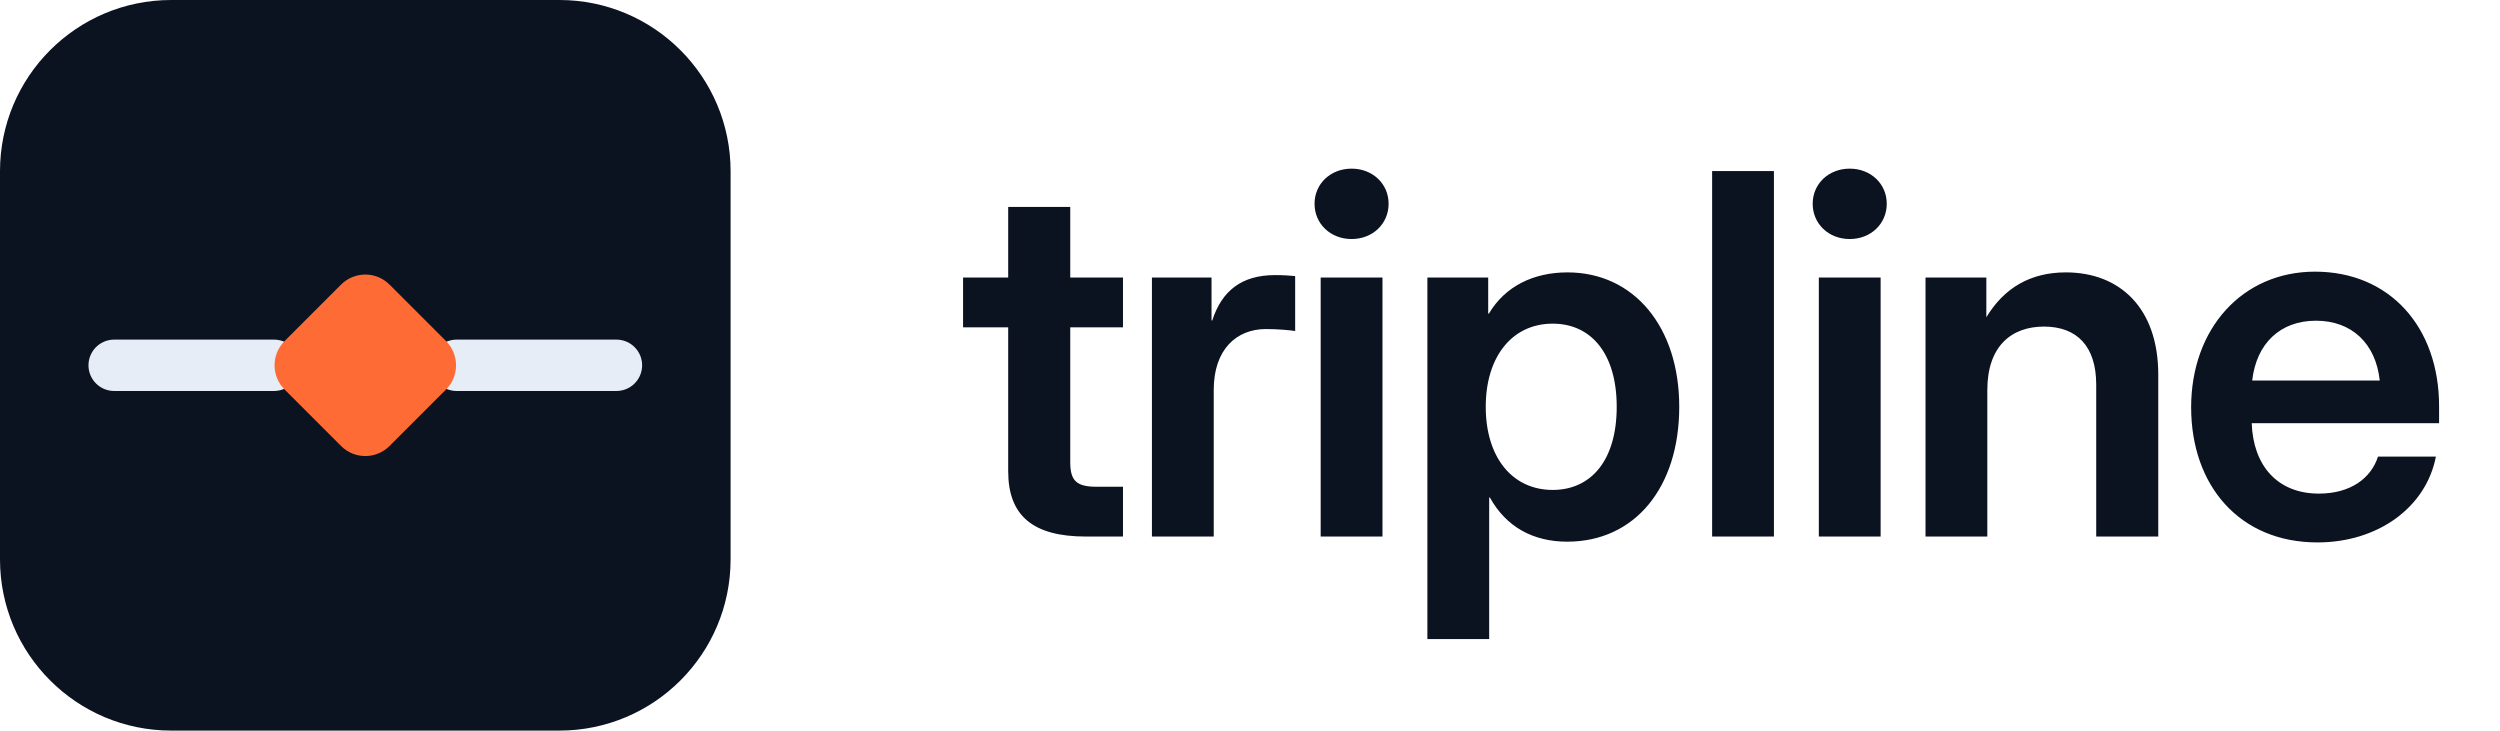
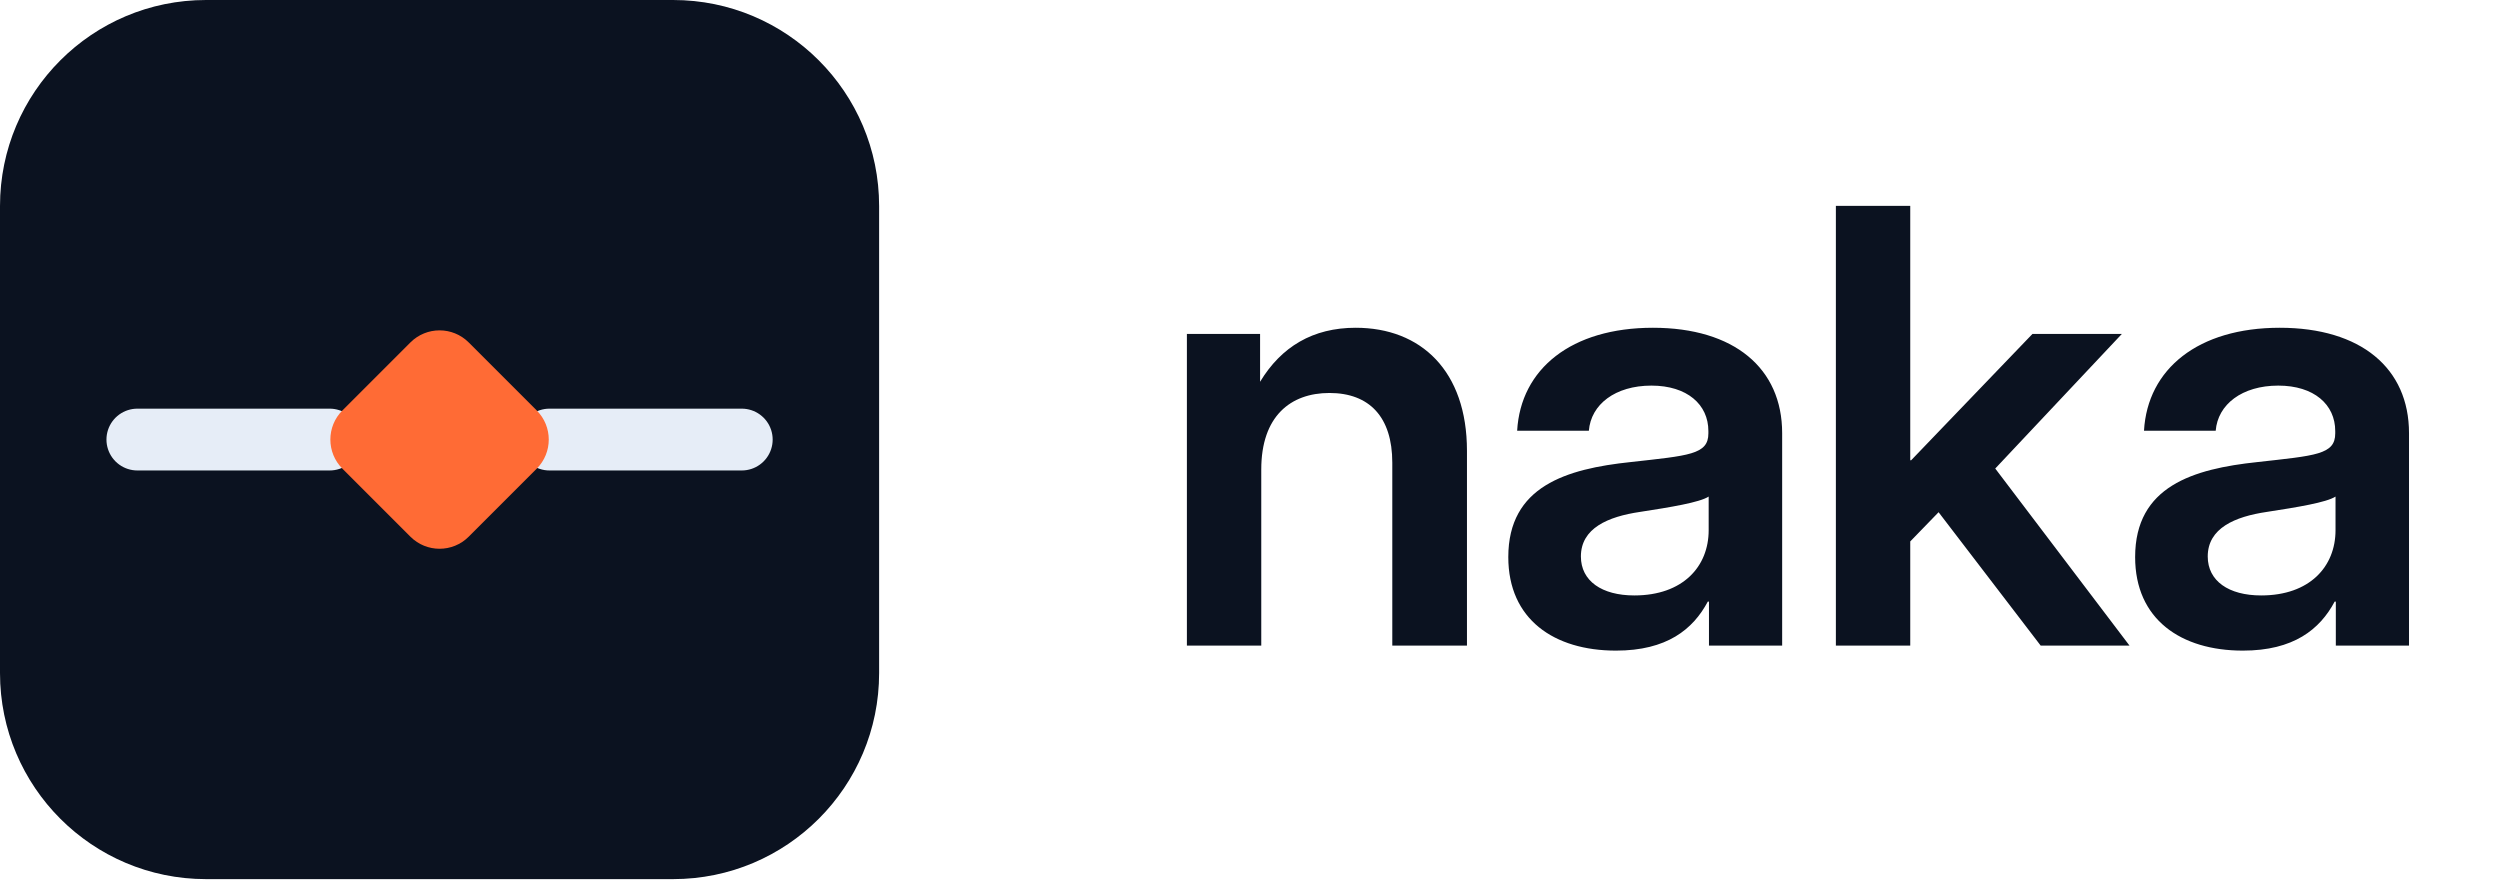
- <svg xmlns="http://www.w3.org/2000/svg" width="219" height="64" viewBox="0 0 219 64" role="img" aria-label="Tripline">
+ <svg xmlns="http://www.w3.org/2000/svg" width="182" height="64" viewBox="0 0 182 64" role="img" aria-label="Naka">
  <rect x="0" y="0" width="64" height="64" rx="15.00" fill="#0B1220" />
  <line x1="10.00" y1="32.00" x2="24.00" y2="32.00" stroke="#E6EDF7" stroke-width="4.50" stroke-linecap="round" />
  <line x1="40.00" y1="32.00" x2="54.00" y2="32.00" stroke="#E6EDF7" stroke-width="4.50" stroke-linecap="round" />
  <rect x="25.50" y="25.50" width="13.00" height="13.00" rx="3.00" transform="rotate(45 32.00 32.00)" fill="#FF6B35" />
-   <path d="M98.373 24.312H93.754V18.125H88.318V24.312H84.365V28.674H88.318V41.285C88.318 45.174 90.488 47.0 95.107 47.0H98.373V42.639H96.053C94.291 42.639 93.754 42.102 93.754 40.49V28.674H98.373ZM100.909 47.0H106.323V34.152C106.323 30.607 108.321 28.824 110.899 28.824C111.974 28.824 113.048 28.932 113.456 28.996V24.184C113.026 24.141 112.425 24.098 111.694 24.098C108.772 24.098 107.032 25.473 106.194 28.072H106.13V24.312H100.909ZM115.691 47.0H121.105V24.312H115.691ZM118.398 20.939C120.246 20.939 121.642 19.607 121.642 17.846C121.642 16.105 120.246 14.773 118.398 14.773C116.551 14.773 115.154 16.105 115.154 17.846C115.154 19.607 116.551 20.939 118.398 20.939ZM125.038 55.98H130.452V43.584H130.516C131.934 46.162 134.319 47.451 137.284 47.451C143.214 47.451 147.102 42.703 147.102 35.635C147.102 28.652 143.149 23.861 137.305 23.861C134.362 23.861 131.848 25.064 130.43 27.471H130.366V24.312H125.038ZM136.016 42.918C132.471 42.918 130.151 40.061 130.151 35.635C130.151 31.23 132.471 28.352 136.016 28.352C139.368 28.352 141.624 30.951 141.624 35.635C141.624 40.34 139.368 42.918 136.016 42.918ZM155.396 14.988H149.982V47.0H155.396ZM159.329 47.0H164.743V24.312H159.329ZM162.036 20.939C163.883 20.939 165.28 19.607 165.28 17.846C165.28 16.105 163.883 14.773 162.036 14.773C160.188 14.773 158.791 16.105 158.791 17.846C158.791 19.607 160.188 20.939 162.036 20.939ZM174.089 34.174C174.089 30.307 176.216 28.609 179.052 28.609C181.952 28.609 183.628 30.35 183.628 33.68V47.0H189.064V32.82C189.064 26.998 185.712 23.861 180.964 23.861C177.849 23.861 175.55 25.236 174.003 27.793V24.312H168.675V47.0H174.089ZM203.008 47.516C208.315 47.516 212.526 44.443 213.385 39.996H208.315C207.692 41.93 205.865 43.24 203.137 43.24C199.485 43.24 197.379 40.77 197.25 37.074H213.664V35.592C213.664 28.631 209.324 23.797 202.793 23.797C196.434 23.797 191.944 28.781 191.944 35.678C191.944 42.553 196.197 47.516 203.008 47.516ZM197.293 33.336C197.658 30.092 199.742 28.094 202.879 28.094C206.016 28.094 208.121 30.092 208.465 33.336Z" fill="#0B1220" />
+   <path d="M91.82 34.174C91.82 30.307 93.947 28.609 96.783 28.609C99.684 28.609 101.359 30.35 101.359 33.68V47.0H106.795V32.82C106.795 26.998 103.443 23.861 98.695 23.861C95.58 23.861 93.281 25.236 91.734 27.793V24.312H86.406V47.0H91.82ZM117.645 47.365C121.341 47.365 123.253 45.818 124.327 43.799H124.413V47.0H129.741V31.531C129.741 26.805 126.239 23.861 120.331 23.861C114.401 23.861 110.706 26.848 110.448 31.359H115.669C115.819 29.447 117.581 28.072 120.224 28.072C122.823 28.072 124.37 29.447 124.37 31.381V31.553C124.37 33.1 122.931 33.164 118.72 33.637C114.036 34.131 109.804 35.398 109.804 40.555C109.804 45.088 113.134 47.365 117.645 47.365ZM118.977 43.348C116.614 43.348 115.089 42.295 115.089 40.512C115.089 38.449 117.065 37.611 119.386 37.268C121.62 36.924 123.725 36.58 124.391 36.15V38.6C124.391 41.242 122.522 43.348 118.977 43.348ZM133.652 47.0H139.066V39.416L141.129 37.289L148.562 47.0H155.029L145.254 34.109L154.47 24.312H147.961L139.131 33.508H139.066V14.988H133.652ZM163.28 47.365C166.975 47.365 168.887 45.818 169.962 43.799H170.048V47.0H175.376V31.531C175.376 26.805 171.874 23.861 165.965 23.861C160.036 23.861 156.34 26.848 156.083 31.359H161.303C161.454 29.447 163.215 28.072 165.858 28.072C168.458 28.072 170.005 29.447 170.005 31.381V31.553C170.005 33.1 168.565 33.164 164.354 33.637C159.671 34.131 155.438 35.398 155.438 40.555C155.438 45.088 158.768 47.365 163.28 47.365ZM164.612 43.348C162.249 43.348 160.723 42.295 160.723 40.512C160.723 38.449 162.7 37.611 165.02 37.268C167.255 36.924 169.36 36.58 170.026 36.15V38.6C170.026 41.242 168.157 43.348 164.612 43.348Z" fill="#0B1220" />
</svg>
